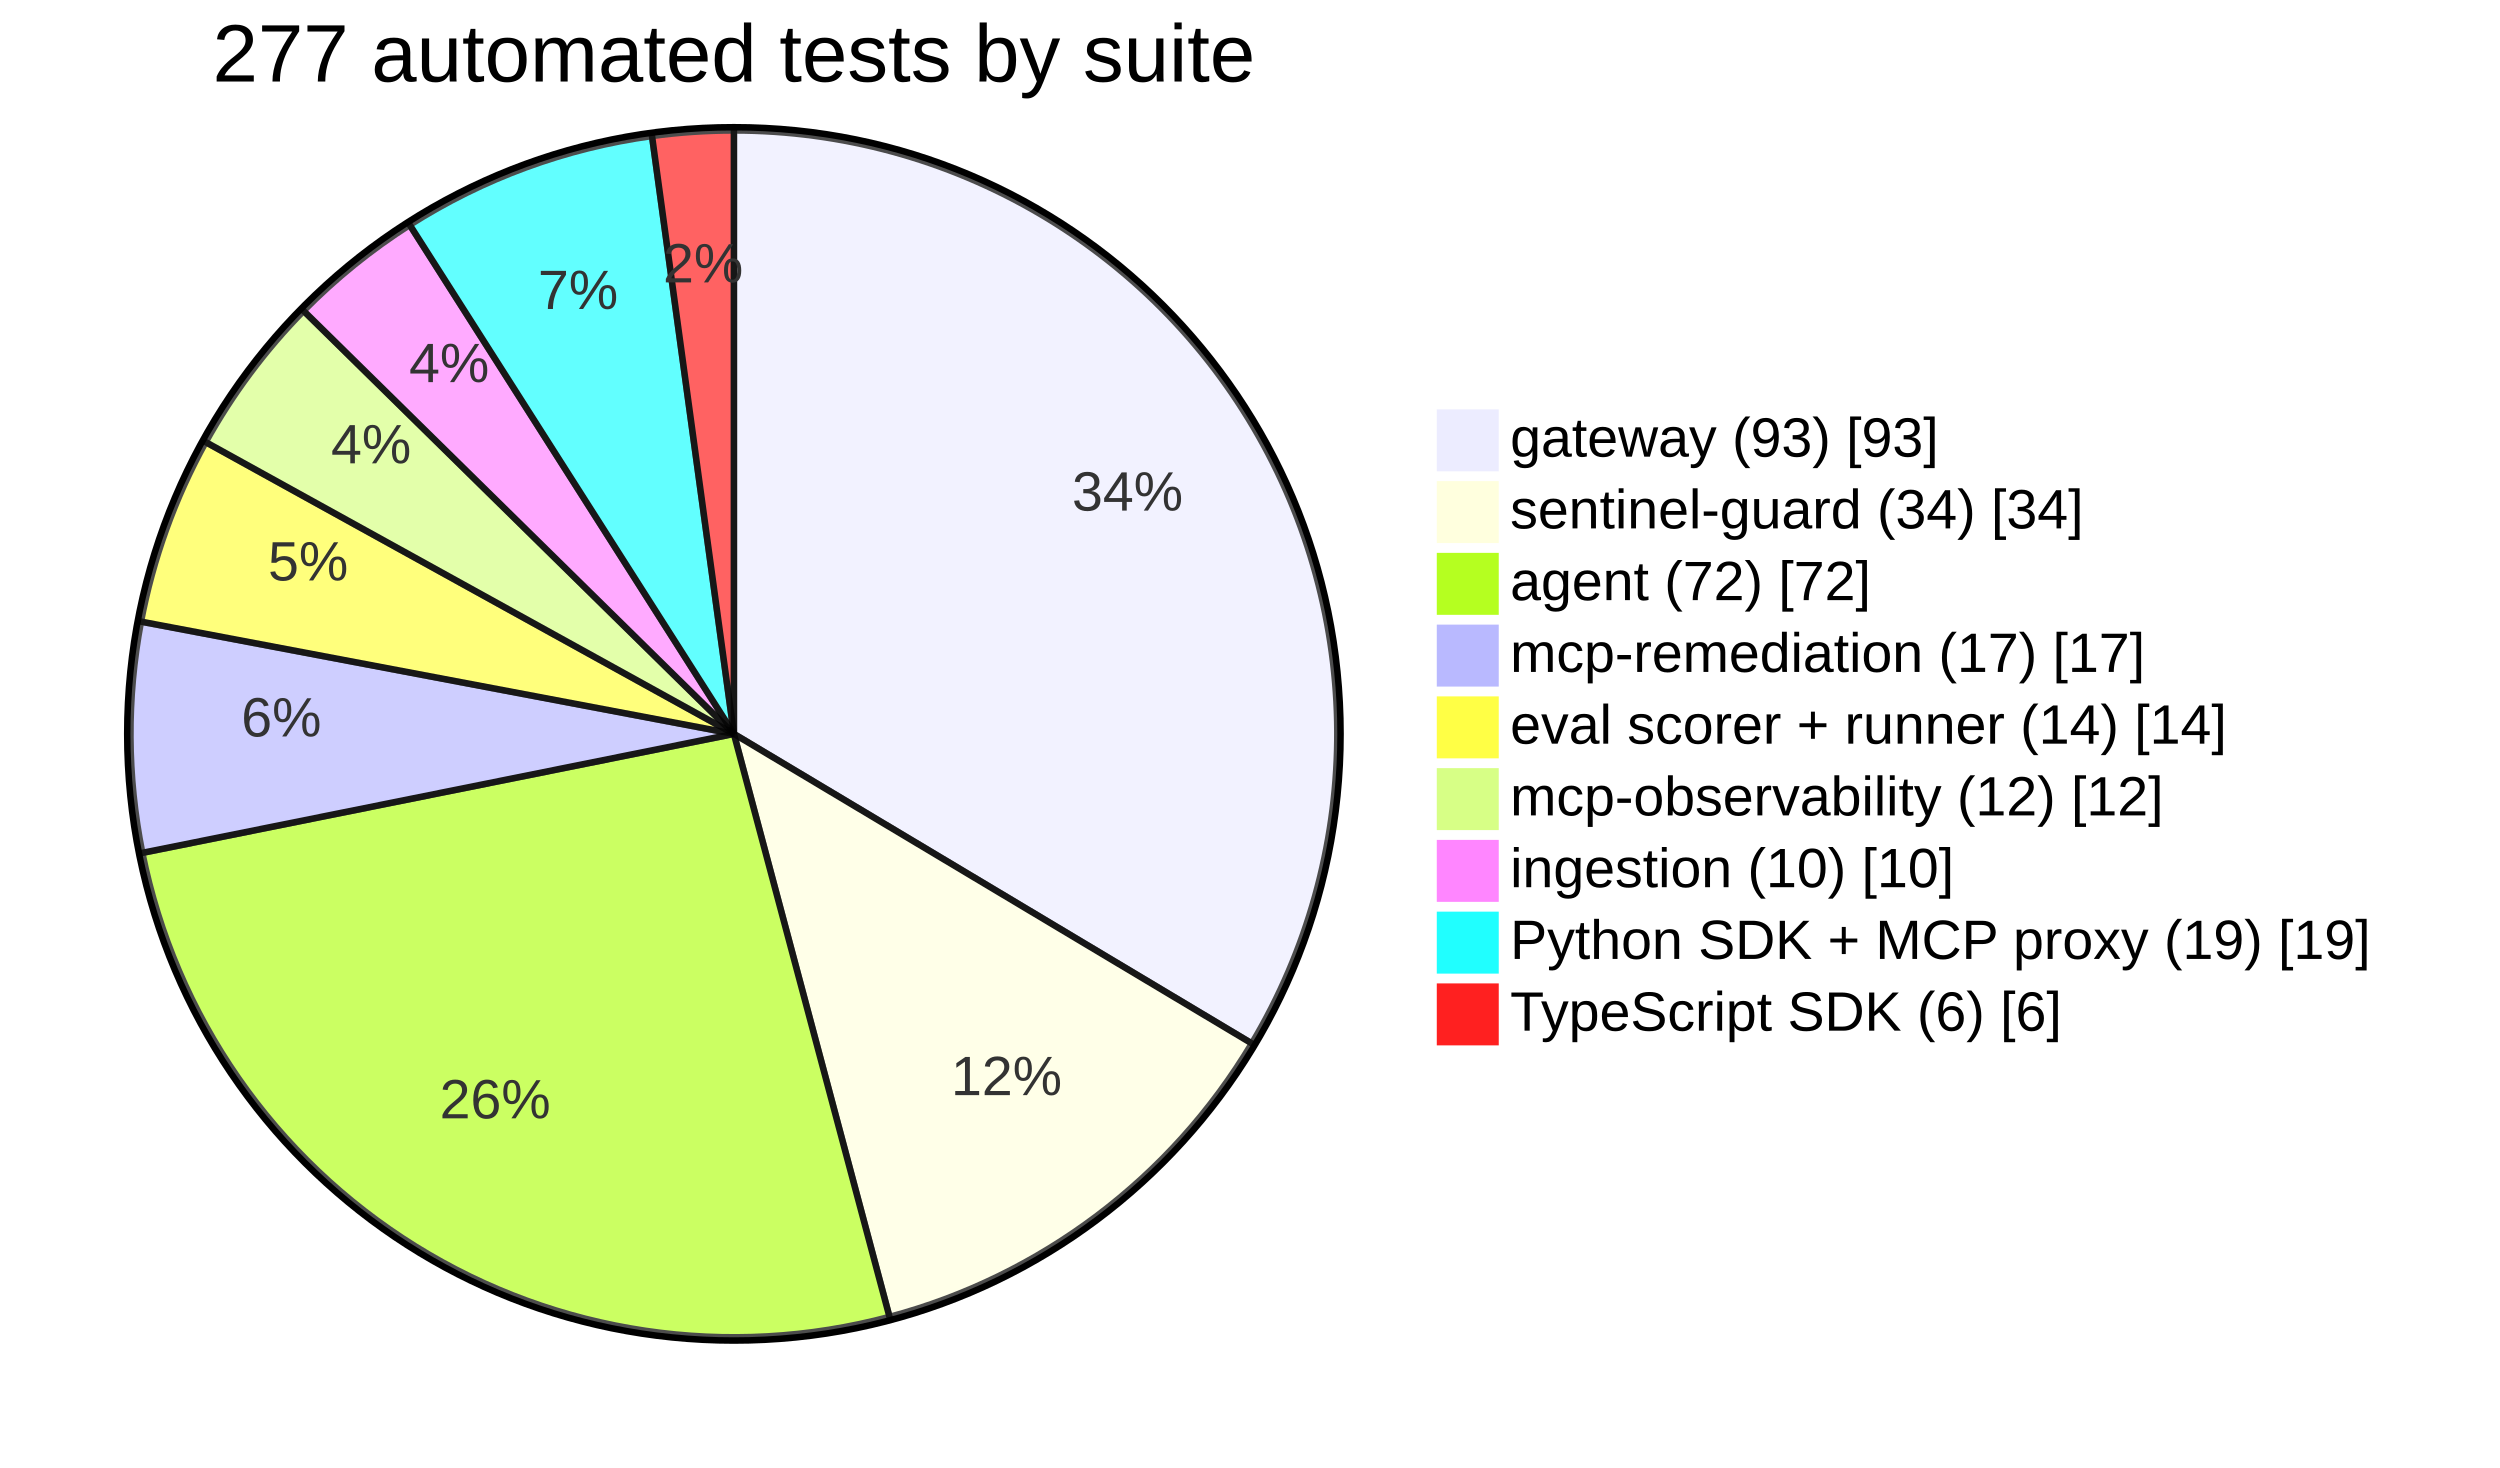
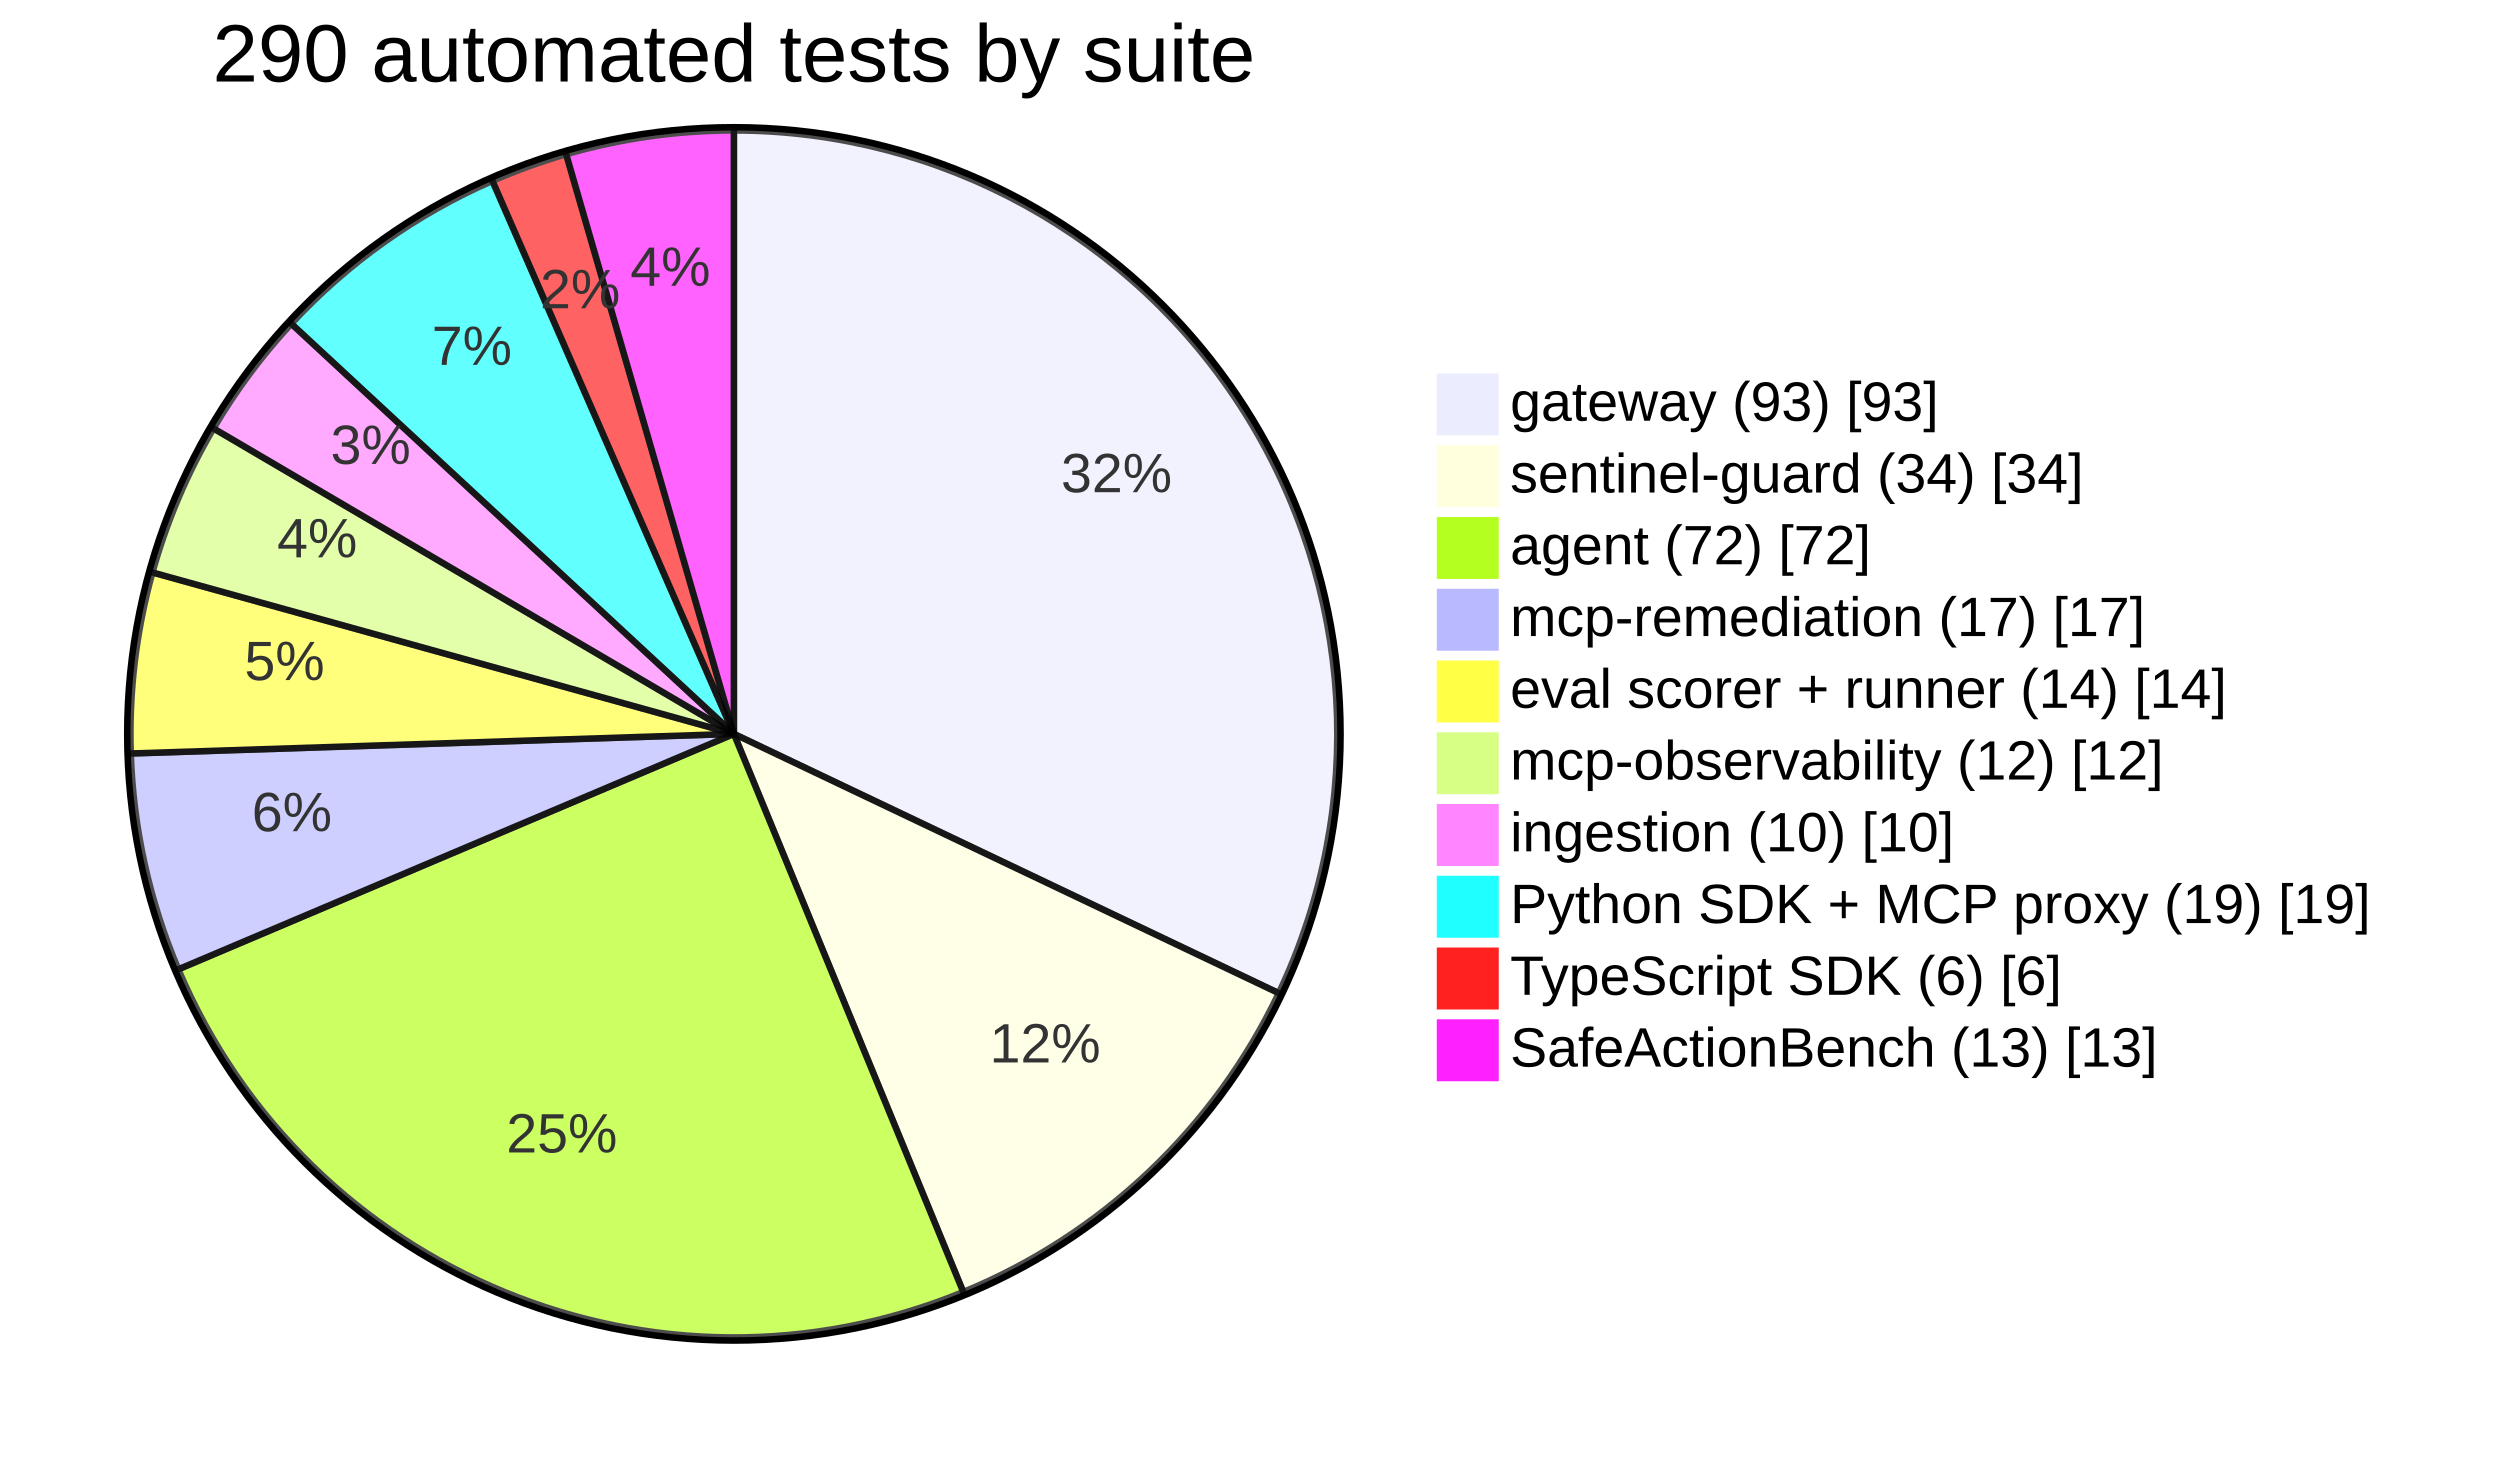
<svg xmlns="http://www.w3.org/2000/svg" id="my-svg" width="100%" viewBox="0 0 766.469 450" style="max-width: 766.469px; background-color: white;" role="graphics-document document" aria-roledescription="pie">
  <style>#my-svg{font-family:"trebuchet ms",verdana,arial,sans-serif;font-size:16px;fill:#333;}@keyframes edge-animation-frame{from{stroke-dashoffset:0;}}@keyframes dash{to{stroke-dashoffset:0;}}#my-svg .edge-animation-slow{stroke-dasharray:9,5!important;stroke-dashoffset:900;animation:dash 50s linear infinite;stroke-linecap:round;}#my-svg .edge-animation-fast{stroke-dasharray:9,5!important;stroke-dashoffset:900;animation:dash 20s linear infinite;stroke-linecap:round;}#my-svg .error-icon{fill:#552222;}#my-svg .error-text{fill:#552222;stroke:#552222;}#my-svg .edge-thickness-normal{stroke-width:1px;}#my-svg .edge-thickness-thick{stroke-width:3.5px;}#my-svg .edge-pattern-solid{stroke-dasharray:0;}#my-svg .edge-thickness-invisible{stroke-width:0;fill:none;}#my-svg .edge-pattern-dashed{stroke-dasharray:3;}#my-svg .edge-pattern-dotted{stroke-dasharray:2;}#my-svg .marker{fill:#333333;stroke:#333333;}#my-svg .marker.cross{stroke:#333333;}#my-svg svg{font-family:"trebuchet ms",verdana,arial,sans-serif;font-size:16px;}#my-svg p{margin:0;}#my-svg .pieCircle{stroke:black;stroke-width:2px;opacity:0.7;}#my-svg .pieCircle.highlighted{scale:1.05;opacity:1;}#my-svg .pieCircle.highlightedOnHover:hover{transition-duration:250ms;scale:1.05;opacity:1;}#my-svg .pieOuterCircle{stroke:black;stroke-width:2px;fill:none;}#my-svg .pieTitleText{text-anchor:middle;font-size:25px;fill:black;font-family:"trebuchet ms",verdana,arial,sans-serif;}#my-svg .slice{font-family:"trebuchet ms",verdana,arial,sans-serif;fill:#333;font-size:17px;}#my-svg .legend text{fill:black;font-family:"trebuchet ms",verdana,arial,sans-serif;font-size:17px;}#my-svg .node .neo-node{stroke:#9370DB;}#my-svg [data-look="neo"].node rect,#my-svg [data-look="neo"].cluster rect,#my-svg [data-look="neo"].node polygon{stroke:#9370DB;filter:drop-shadow(1px 2px 2px rgba(185, 185, 185, 1));}#my-svg [data-look="neo"].swimlane.cluster rect{filter:none;}#my-svg [data-look="neo"].node path{stroke:#9370DB;stroke-width:1px;}#my-svg [data-look="neo"].node .outer-path{filter:drop-shadow(1px 2px 2px rgba(185, 185, 185, 1));}#my-svg [data-look="neo"].node .neo-line path{stroke:#9370DB;filter:none;}#my-svg [data-look="neo"].node circle{stroke:#9370DB;filter:drop-shadow(1px 2px 2px rgba(185, 185, 185, 1));}#my-svg [data-look="neo"].node circle .state-start{fill:#000000;}#my-svg [data-look="neo"].icon-shape .icon{fill:#9370DB;filter:drop-shadow(1px 2px 2px rgba(185, 185, 185, 1));}#my-svg [data-look="neo"].icon-shape .icon-neo path{stroke:#9370DB;filter:drop-shadow(1px 2px 2px rgba(185, 185, 185, 1));}#my-svg :root{--mermaid-font-family:"trebuchet ms",verdana,arial,sans-serif;}</style>
  <g />
  <g transform="translate(225,225)">
    <g>
      <circle cx="0" cy="0" r="186" class="pieOuterCircle" />
-       <path d="M0,-185A185,185,0,0,1,158.798,94.912L0,0Z" fill="#ECECFF" class="pieCircle" />
-       <path d="M158.798,94.912A185,185,0,0,1,47.713,178.741L0,0Z" fill="#ffffde" class="pieCircle" />
-       <path d="M47.713,178.741A185,185,0,0,1,-181.368,36.477L0,0Z" fill="hsl(80, 100%, 56.275%)" class="pieCircle" />
-       <path d="M-181.368,36.477A185,185,0,0,1,-181.77,-34.418L0,0Z" fill="hsl(240, 100%, 86.275%)" class="pieCircle" />
-       <path d="M-181.77,-34.418A185,185,0,0,1,-161.934,-89.455L0,0Z" fill="hsl(60, 100%, 63.529%)" class="pieCircle" />
-       <path d="M-161.934,-89.455A185,185,0,0,1,-131.923,-129.697L0,0Z" fill="hsl(80, 100%, 76.275%)" class="pieCircle" />
-       <path d="M-131.923,-129.697A185,185,0,0,1,-99.376,-156.043L0,0Z" fill="hsl(300, 100%, 76.275%)" class="pieCircle" />
-       <path d="M-99.376,-156.043A185,185,0,0,1,-25.1,-183.289L0,0Z" fill="hsl(180, 100%, 56.275%)" class="pieCircle" />
-       <path d="M-25.1,-183.289A185,185,0,0,1,0,-185L0,0Z" fill="hsl(0, 100%, 56.275%)" class="pieCircle" />
-       <text transform="translate(120.6821,-68.46449)" class="slice" style="text-anchor: middle;">34%</text>
-       <text transform="translate(83.57862,110.7528)" class="slice" style="text-anchor: middle;">12%</text>
-       <text transform="translate(-73.1998,117.8701)" class="slice" style="text-anchor: middle;">26%</text>
-       <text transform="translate(-138.7478,0.7868116)" class="slice" style="text-anchor: middle;">6%</text>
-       <text transform="translate(-130.5312,-47.0443)" class="slice" style="text-anchor: middle;">5%</text>
-       <text transform="translate(-111.2249,-82.94923)" class="slice" style="text-anchor: middle;">4%</text>
-       <text transform="translate(-87.29782,-107.8455)" class="slice" style="text-anchor: middle;">4%</text>
-       <text transform="translate(-47.78375,-130.2623)" class="slice" style="text-anchor: middle;">7%</text>
-       <text transform="translate(-9.434505,-138.4289)" class="slice" style="text-anchor: middle;">2%</text>
+       <path d="M0,-185A185,185,0,0,1,167.05,79.494L0,0Z" fill="#ECECFF" class="pieCircle" />
+       <path d="M167.05,79.494A185,185,0,0,1,70.333,171.109L0,0Z" fill="#ffffde" class="pieCircle" />
+       <path d="M70.333,171.109A185,185,0,0,1,-170.337,72.183L0,0Z" fill="hsl(80, 100%, 56.275%)" class="pieCircle" />
+       <path d="M-170.337,72.183A185,185,0,0,1,-184.902,6.011L0,0Z" fill="hsl(240, 100%, 86.275%)" class="pieCircle" />
+       <path d="M-184.902,6.011A185,185,0,0,1,-178.257,-49.493L0,0Z" fill="hsl(60, 100%, 63.529%)" class="pieCircle" />
+       <path d="M-178.257,-49.493A185,185,0,0,1,-159.542,-93.655L0,0Z" fill="hsl(80, 100%, 76.275%)" class="pieCircle" />
+       <path d="M-159.542,-93.655A185,185,0,0,1,-135.679,-125.762L0,0Z" fill="hsl(300, 100%, 76.275%)" class="pieCircle" />
+       <path d="M-135.679,-125.762A185,185,0,0,1,-74.024,-169.545L0,0Z" fill="hsl(180, 100%, 56.275%)" class="pieCircle" />
+       <path d="M-74.024,-169.545A185,185,0,0,1,-51.421,-177.71L0,0Z" fill="hsl(0, 100%, 56.275%)" class="pieCircle" />
+       <path d="M-51.421,-177.71A185,185,0,0,1,0,-185L0,0Z" fill="hsl(300, 100%, 56.275%)" class="pieCircle" />
+       <text transform="translate(117.3113,-74.09197)" class="slice" style="text-anchor: middle;">32%</text>
+       <text transform="translate(95.4183,100.7319)" class="slice" style="text-anchor: middle;">12%</text>
+       <text transform="translate(-52.74996,128.3316)" class="slice" style="text-anchor: middle;">25%</text>
+       <text transform="translate(-135.5061,29.82715)" class="slice" style="text-anchor: middle;">6%</text>
+       <text transform="translate(-137.766,-16.49488)" class="slice" style="text-anchor: middle;">5%</text>
+       <text transform="translate(-127.7527,-54.13707)" class="slice" style="text-anchor: middle;">4%</text>
+       <text transform="translate(-111.361,-82.76642)" class="slice" style="text-anchor: middle;">3%</text>
+       <text transform="translate(-80.33442,-113.128)" class="slice" style="text-anchor: middle;">7%</text>
+       <text transform="translate(-47.14128,-130.4962)" class="slice" style="text-anchor: middle;">2%</text>
+       <text transform="translate(-19.47564,-137.3764)" class="slice" style="text-anchor: middle;">4%</text>
    </g>
-     <text x="0" y="-200" class="pieTitleText">277 automated tests by suite</text>
-     <g class="legend" transform="translate(216,-99)">
+     <text x="0" y="-200" class="pieTitleText">290 automated tests by suite</text>
+     <g class="legend" transform="translate(216,-110)">
      <rect width="18" height="18" style="fill: rgb(236, 236, 255); stroke: rgb(236, 236, 255);" />
      <text x="22" y="14">gateway (93) [93]</text>
    </g>
-     <g class="legend" transform="translate(216,-77)">
+     <g class="legend" transform="translate(216,-88)">
      <rect width="18" height="18" style="fill: rgb(255, 255, 222); stroke: rgb(255, 255, 222);" />
      <text x="22" y="14">sentinel-guard (34) [34]</text>
    </g>
-     <g class="legend" transform="translate(216,-55)">
+     <g class="legend" transform="translate(216,-66)">
      <rect width="18" height="18" style="fill: rgb(181, 255, 32); stroke: rgb(181, 255, 32);" />
      <text x="22" y="14">agent (72) [72]</text>
    </g>
-     <g class="legend" transform="translate(216,-33)">
+     <g class="legend" transform="translate(216,-44)">
      <rect width="18" height="18" style="fill: rgb(185, 185, 255); stroke: rgb(185, 185, 255);" />
      <text x="22" y="14">mcp-remediation (17) [17]</text>
    </g>
-     <g class="legend" transform="translate(216,-11)">
+     <g class="legend" transform="translate(216,-22)">
      <rect width="18" height="18" style="fill: rgb(255, 255, 69); stroke: rgb(255, 255, 69);" />
      <text x="22" y="14">eval scorer + runner (14) [14]</text>
    </g>
-     <g class="legend" transform="translate(216,11)">
+     <g class="legend" transform="translate(216,0)">
      <rect width="18" height="18" style="fill: rgb(215, 255, 134); stroke: rgb(215, 255, 134);" />
      <text x="22" y="14">mcp-observability (12) [12]</text>
    </g>
-     <g class="legend" transform="translate(216,33)">
+     <g class="legend" transform="translate(216,22)">
      <rect width="18" height="18" style="fill: rgb(255, 134, 255); stroke: rgb(255, 134, 255);" />
      <text x="22" y="14">ingestion (10) [10]</text>
    </g>
-     <g class="legend" transform="translate(216,55)">
+     <g class="legend" transform="translate(216,44)">
      <rect width="18" height="18" style="fill: rgb(32, 255, 255); stroke: rgb(32, 255, 255);" />
      <text x="22" y="14">Python SDK + MCP proxy (19) [19]</text>
    </g>
-     <g class="legend" transform="translate(216,77)">
+     <g class="legend" transform="translate(216,66)">
      <rect width="18" height="18" style="fill: rgb(255, 32, 32); stroke: rgb(255, 32, 32);" />
      <text x="22" y="14">TypeScript SDK (6) [6]</text>
    </g>
+     <g class="legend" transform="translate(216,88)">
+       <rect width="18" height="18" style="fill: rgb(255, 32, 255); stroke: rgb(255, 32, 255);" />
+       <text x="22" y="14">SafeActionBench (13) [13]</text>
+     </g>
  </g>
</svg>
